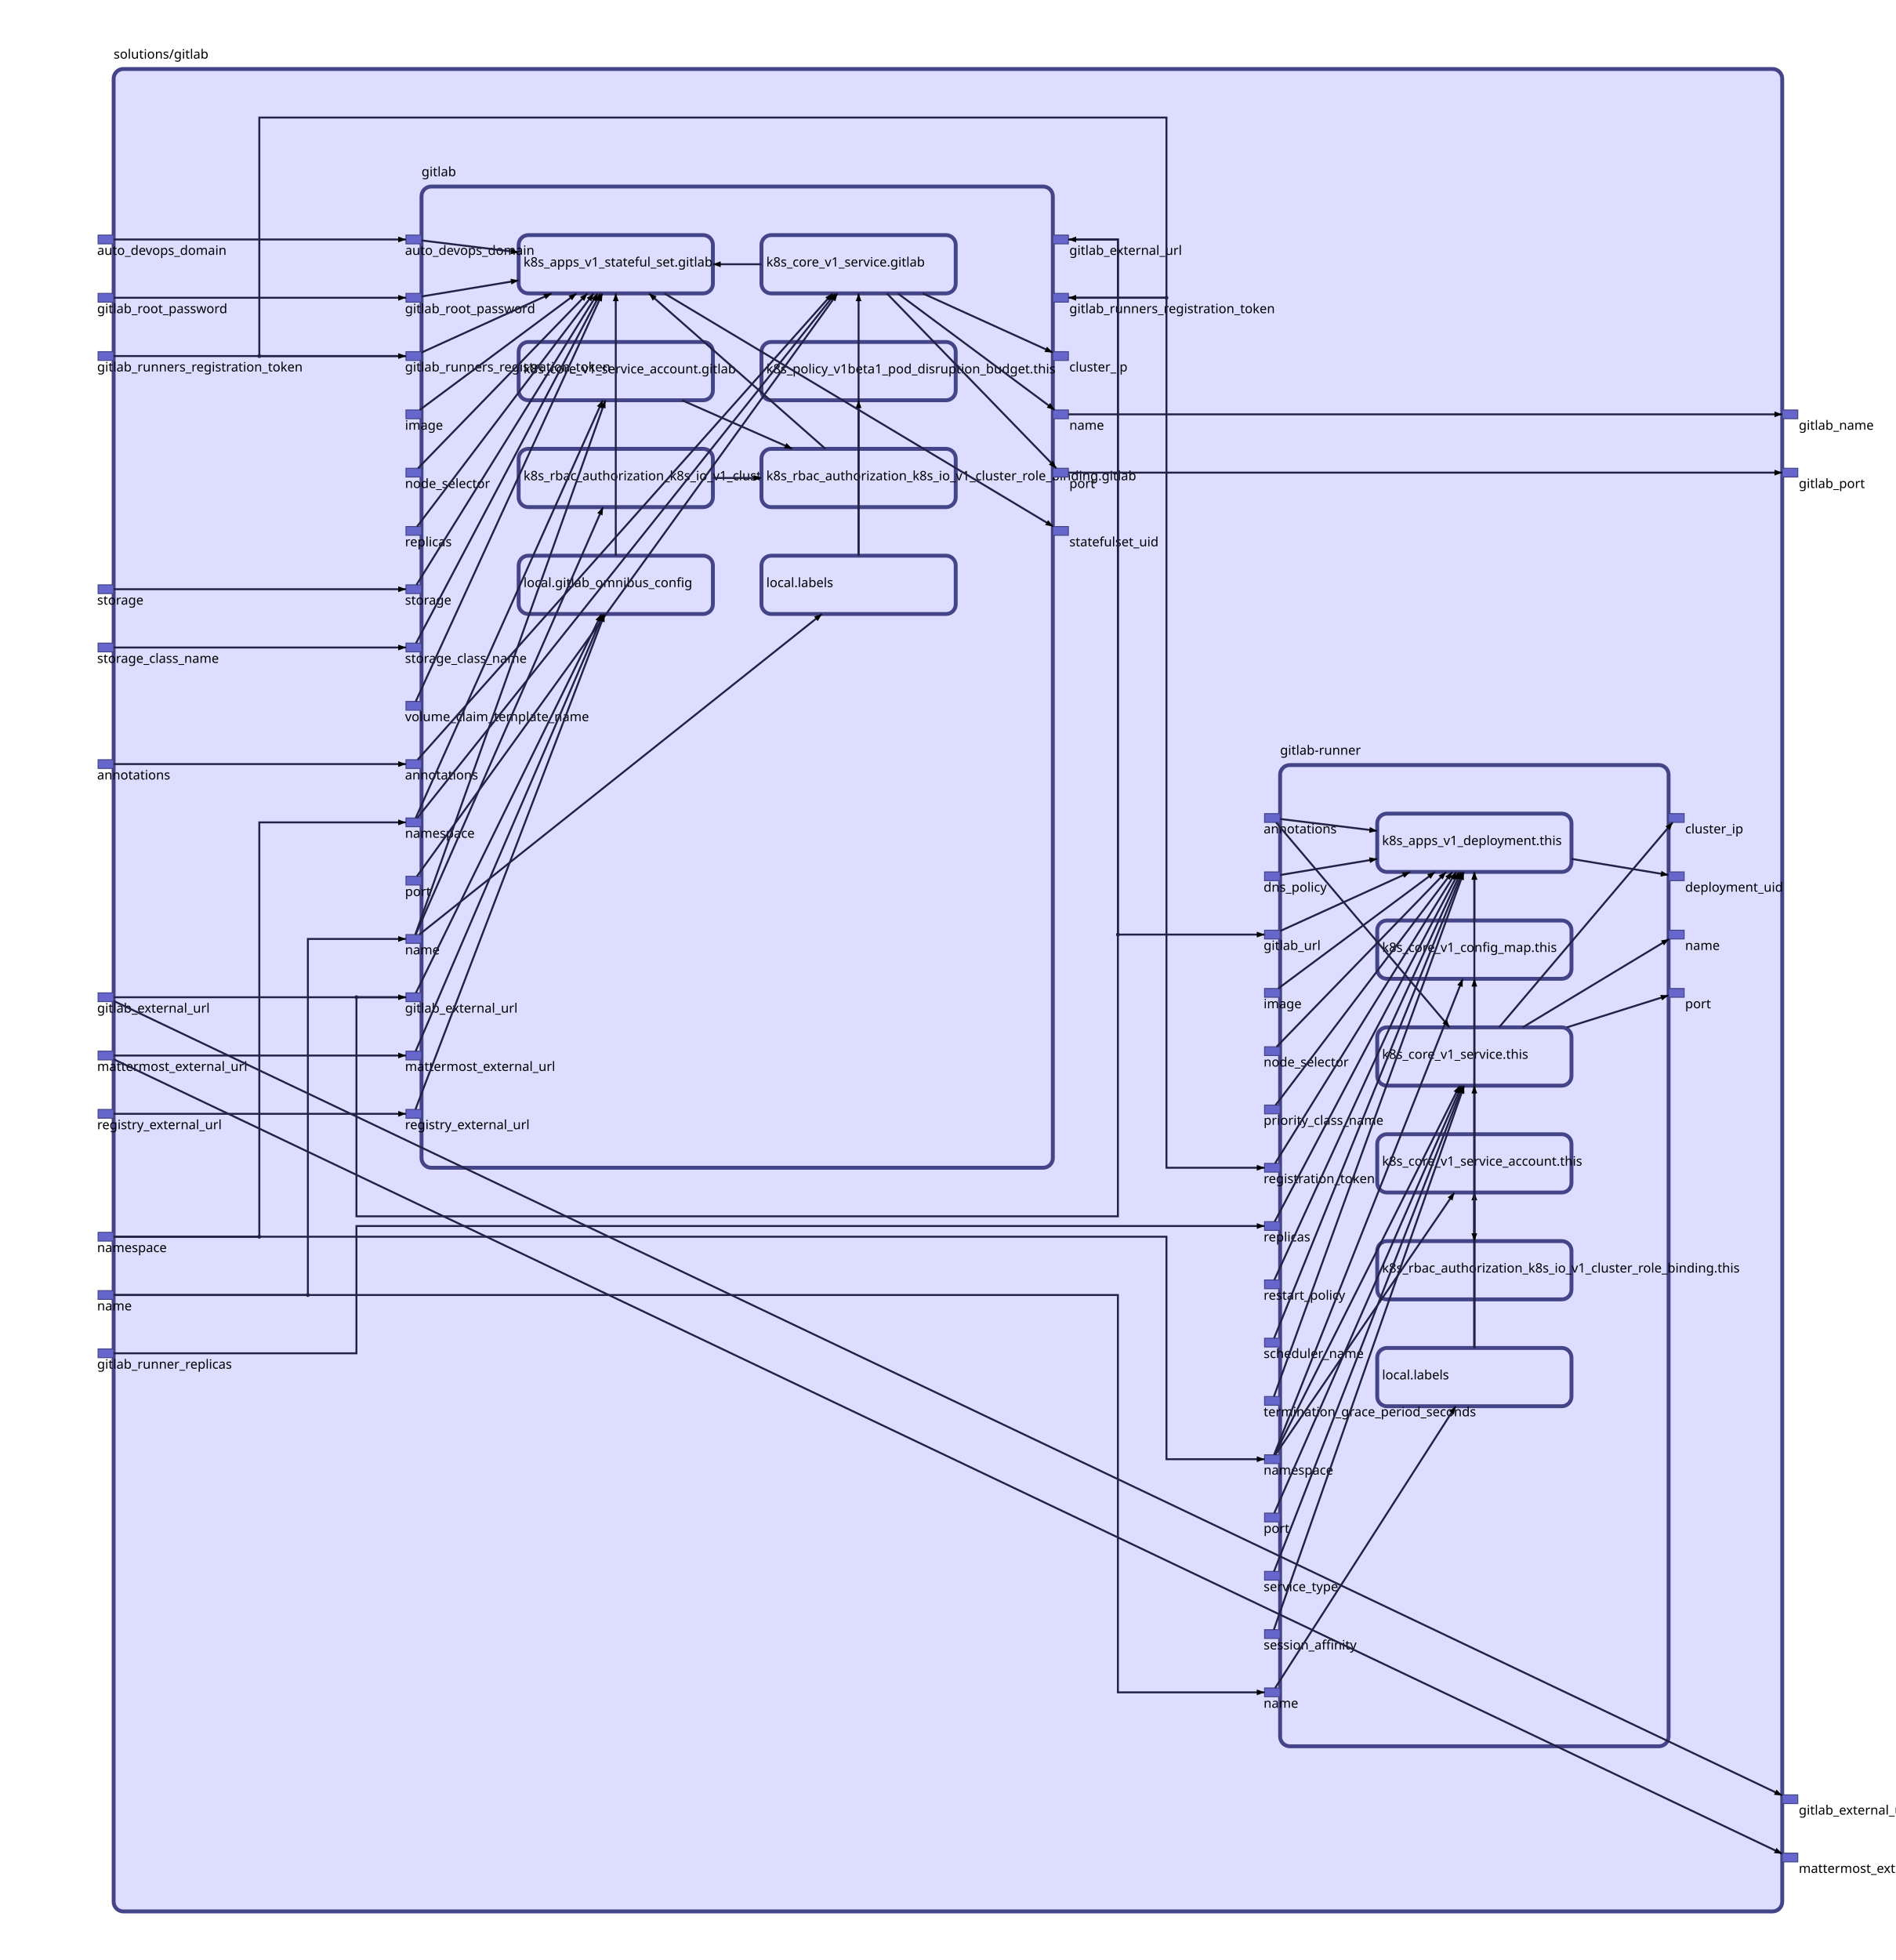
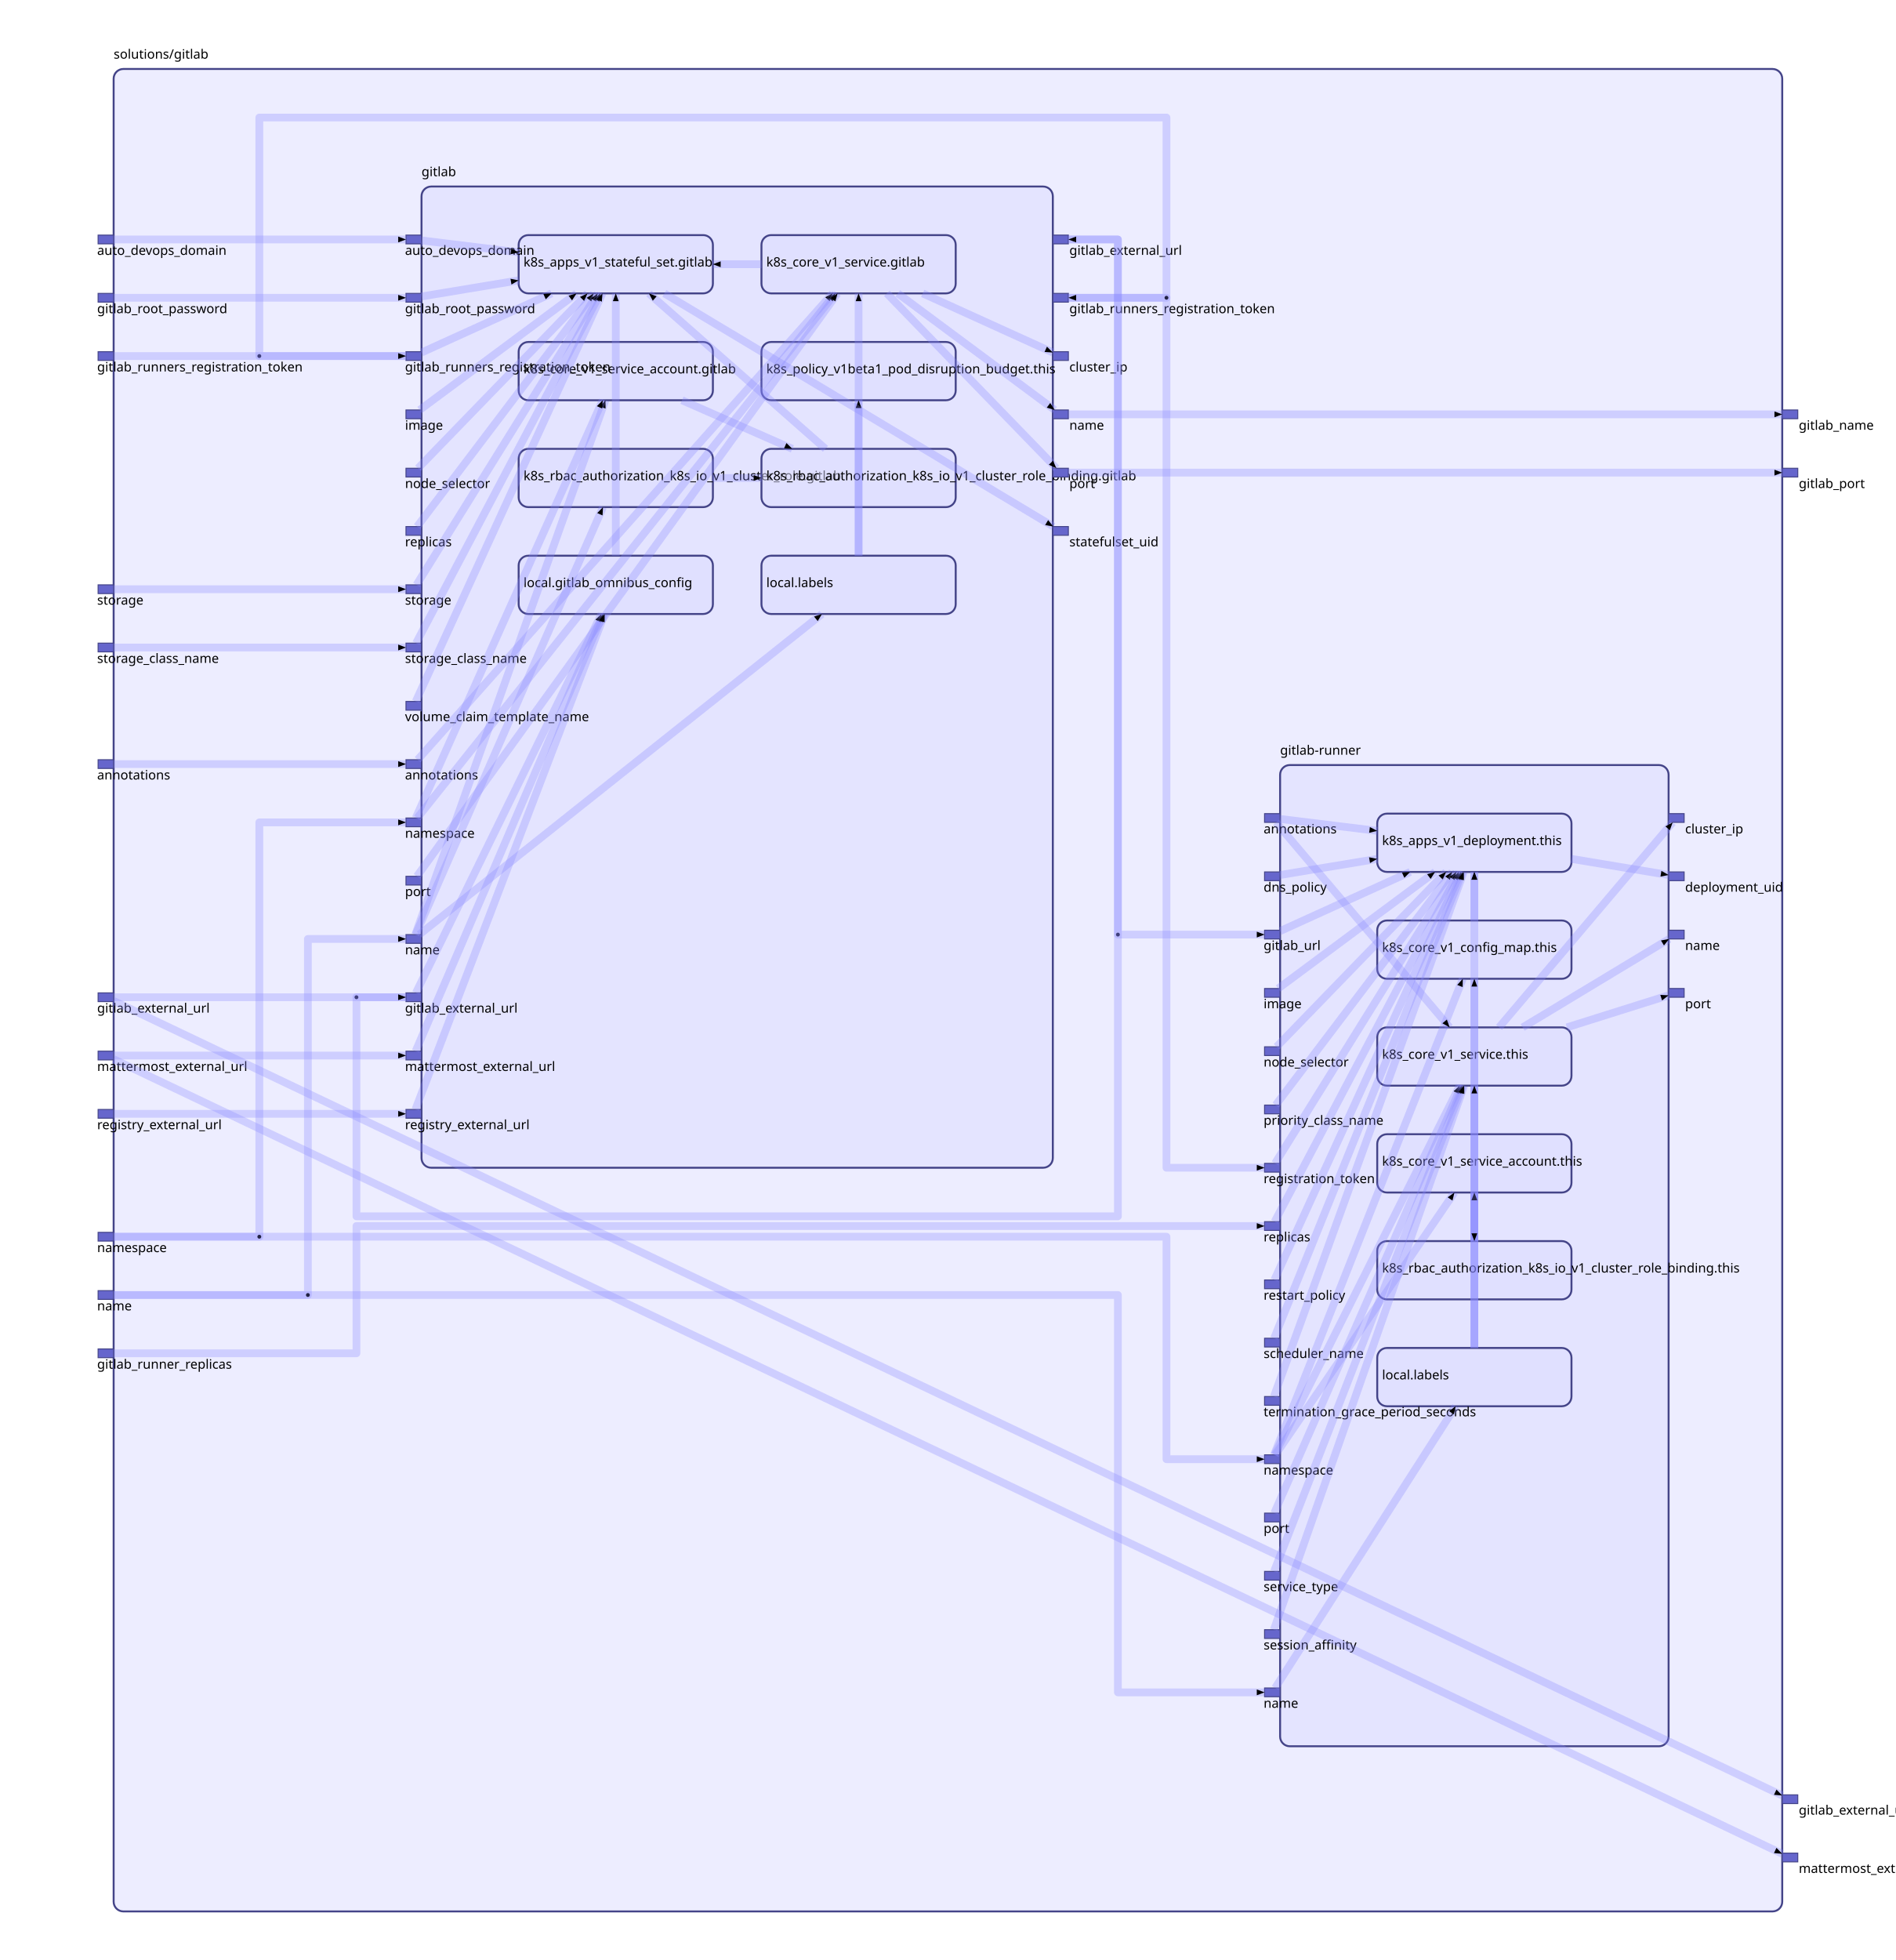
<svg xmlns="http://www.w3.org/2000/svg" id="sprotty_1" class="sprotty-graph sprotty" tabindex="1002" viewBox="0 0 1952 2017.5">
-   <style>.elknode {
+   <style>
+ .elknode {
    stroke: #448;
-     stroke-width: 4;
+     stroke-width: 2;
    fill: #ddf;
+     fill-opacity: 0.5;
}

.elkport {
    stroke: #448;
    stroke-width: 1;
    fill: #66c;
}

.elkedge {
    fill: none;
-     stroke: #224;
-     stroke-width: 2;
-     pointer-events: stroke;
- }
- 
- .elkedge:hover {
    stroke: #88f;
    stroke-width: 8;
+     stroke-opacity: 0.3;
+     pointer-events: stroke;
+     stroke-linejoin: round;
+ }
+ 
+ .elkedge:hover {
+     stroke: #448;
+     stroke-width: 8;
+     stroke-opacity: 1;
    stroke-dasharray: 16px;
    stroke-dashoffset: 32px;
    animation: stroke 0.5s linear infinite;
}

@keyframes stroke {
    to {
        stroke-dashoffset: 0;
    }
}

.elkedge.arrow {
    fill: #336;
}

.elklabel {
    stroke-width: 0;
    stroke: #000;
    fill: #000;
    font-family: sans-serif;
    font-size: 10pt;
    dominant-baseline: hanging;
}

.elklabel:hover {
    font-size: 24pt;
}

.elkjunction {
    stroke: none;
    fill: #224;
}

.selected &gt; rect {
    stroke-width: 3;
}

.mouseover {
    stroke: #88f;
}
/*
 * Copyright (C) 2017 TypeFox and others.
 *
 * Licensed under the Apache License, Version 2.0 (the "License"); you may not use this file except in compliance with the License.
 * You may obtain a copy of the License at http://www.apache.org/licenses/LICENSE-2.0
 */

.sprotty {
    padding: 0px;
    font-family: "Helvetica Neue", Helvetica, Arial, sans-serif;
}

.sprotty-hidden {
    display: block;
    position: absolute;
    width: 0px;
    height: 0px;
}

.sprotty-popup {
    font-family: "Helvetica Neue", Helvetica, Arial, sans-serif;
    position: absolute;
    background: white;
    border-radius: 5px;
    border: 1px solid;
    max-width: 400px;
    min-width: 100px;
}

.sprotty-popup &gt; div {
    margin: 10px;
}

.sprotty-popup-closed {
    display: none;
}
</style>
  <g transform="scale(1) translate(0,0)">
    <g id="sprotty_3" transform="translate(117, 71)" opacity="1">
      <rect class="elknode" x="0" y="0" rx="10" width="1718" height="1896.5" />
      <g id="sprotty_5" transform="translate(1201, 716.5)" opacity="1">
        <rect class="elknode" x="0" y="0" rx="10" width="400" height="1010" />
        <g id="sprotty_7" transform="translate(100, 50)" opacity="1">
          <rect class="elknode" x="0" y="0" rx="10" width="200" height="60" />
          <text id="sprotty_8" class="elklabel" transform="translate(5, 22) translate(0, 0)" opacity="1">k8s_apps_v1_deployment.this</text>
        </g>
        <g id="sprotty_9" transform="translate(100, 160)" opacity="1">
          <rect class="elknode" x="0" y="0" rx="10" width="200" height="60" />
          <text id="sprotty_10" class="elklabel" transform="translate(5, 22) translate(0, 0)" opacity="1">k8s_core_v1_config_map.this</text>
        </g>
        <g id="sprotty_11" transform="translate(100, 270)" opacity="1">
          <rect class="elknode" x="0" y="0" rx="10" width="200" height="60" />
          <text id="sprotty_12" class="elklabel" transform="translate(5, 22) translate(0, 0)" opacity="1">k8s_core_v1_service.this</text>
        </g>
        <g id="sprotty_13" transform="translate(100, 380)" opacity="1">
          <rect class="elknode" x="0" y="0" rx="10" width="200" height="60" />
          <text id="sprotty_14" class="elklabel" transform="translate(5, 22) translate(0, 0)" opacity="1">k8s_core_v1_service_account.this</text>
        </g>
        <g id="sprotty_15" transform="translate(100, 490)" opacity="1">
          <rect class="elknode" x="0" y="0" rx="10" width="200" height="60" />
          <text id="sprotty_16" class="elklabel" transform="translate(5, 22) translate(0, 0)" opacity="1">k8s_rbac_authorization_k8s_io_v1_cluster_role_binding.this</text>
        </g>
        <g id="sprotty_66" transform="translate(100, 600)" opacity="1">
          <rect class="elknode" x="0" y="0" rx="10" width="200" height="60" />
          <text id="sprotty_67" class="elklabel" transform="translate(5, 22) translate(0, 0)" opacity="1">local.labels</text>
        </g>
        <g id="sprotty_33" transform="translate(-16, 50)" opacity="1">
          <rect class="elkport" x="0" y="0" width="16" height="9" />
          <text id="sprotty_34" class="elklabel" transform="translate(-1, 10) translate(0, 0)" opacity="1">annotations</text>
        </g>
        <g id="sprotty_36" transform="translate(-16, 110)" opacity="1">
          <rect class="elkport" x="0" y="0" width="16" height="9" />
          <text id="sprotty_37" class="elklabel" transform="translate(-1, 10) translate(0, 0)" opacity="1">dns_policy</text>
        </g>
        <g id="sprotty_39" transform="translate(-16, 170)" opacity="1">
          <rect class="elkport" x="0" y="0" width="16" height="9" />
          <text id="sprotty_40" class="elklabel" transform="translate(-1, 10) translate(0, 0)" opacity="1">gitlab_url</text>
        </g>
        <g id="sprotty_42" transform="translate(-16, 230)" opacity="1">
          <rect class="elkport" x="0" y="0" width="16" height="9" />
          <text id="sprotty_43" class="elklabel" transform="translate(-1, 10) translate(0, 0)" opacity="1">image</text>
        </g>
        <g id="sprotty_45" transform="translate(-16, 290)" opacity="1">
          <rect class="elkport" x="0" y="0" width="16" height="9" />
          <text id="sprotty_46" class="elklabel" transform="translate(-1, 10) translate(0, 0)" opacity="1">node_selector</text>
        </g>
        <g id="sprotty_48" transform="translate(-16, 350)" opacity="1">
          <rect class="elkport" x="0" y="0" width="16" height="9" />
          <text id="sprotty_49" class="elklabel" transform="translate(-1, 10) translate(0, 0)" opacity="1">priority_class_name</text>
        </g>
        <g id="sprotty_51" transform="translate(-16, 410)" opacity="1">
          <rect class="elkport" x="0" y="0" width="16" height="9" />
          <text id="sprotty_52" class="elklabel" transform="translate(-1, 10) translate(0, 0)" opacity="1">registration_token</text>
        </g>
        <g id="sprotty_54" transform="translate(-16, 470)" opacity="1">
          <rect class="elkport" x="0" y="0" width="16" height="9" />
          <text id="sprotty_55" class="elklabel" transform="translate(-1, 10) translate(0, 0)" opacity="1">replicas</text>
        </g>
        <g id="sprotty_57" transform="translate(-16, 530)" opacity="1">
          <rect class="elkport" x="0" y="0" width="16" height="9" />
          <text id="sprotty_58" class="elklabel" transform="translate(-1, 10) translate(0, 0)" opacity="1">restart_policy</text>
        </g>
        <g id="sprotty_60" transform="translate(-16, 590)" opacity="1">
          <rect class="elkport" x="0" y="0" width="16" height="9" />
          <text id="sprotty_61" class="elklabel" transform="translate(-1, 10) translate(0, 0)" opacity="1">scheduler_name</text>
        </g>
        <g id="sprotty_63" transform="translate(-16, 650)" opacity="1">
          <rect class="elkport" x="0" y="0" width="16" height="9" />
          <text id="sprotty_64" class="elklabel" transform="translate(-1, 10) translate(0, 0)" opacity="1">termination_grace_period_seconds</text>
        </g>
        <g id="sprotty_69" transform="translate(-16, 710)" opacity="1">
          <rect class="elkport" x="0" y="0" width="16" height="9" />
          <text id="sprotty_70" class="elklabel" transform="translate(-1, 10) translate(0, 0)" opacity="1">namespace</text>
        </g>
        <g id="sprotty_75" transform="translate(-16, 770)" opacity="1">
          <rect class="elkport" x="0" y="0" width="16" height="9" />
          <text id="sprotty_76" class="elklabel" transform="translate(-1, 10) translate(0, 0)" opacity="1">port</text>
        </g>
        <g id="sprotty_78" transform="translate(-16, 830)" opacity="1">
          <rect class="elkport" x="0" y="0" width="16" height="9" />
          <text id="sprotty_79" class="elklabel" transform="translate(-1, 10) translate(0, 0)" opacity="1">service_type</text>
        </g>
        <g id="sprotty_81" transform="translate(-16, 890)" opacity="1">
          <rect class="elkport" x="0" y="0" width="16" height="9" />
          <text id="sprotty_82" class="elklabel" transform="translate(-1, 10) translate(0, 0)" opacity="1">session_affinity</text>
        </g>
        <g id="sprotty_87" transform="translate(-16, 950)" opacity="1">
          <rect class="elkport" x="0" y="0" width="16" height="9" />
          <text id="sprotty_88" class="elklabel" transform="translate(-1, 10) translate(0, 0)" opacity="1">name</text>
        </g>
        <g id="sprotty_90" transform="translate(400, 50)" opacity="1">
          <rect class="elkport" x="0" y="0" width="16" height="9" />
          <text id="sprotty_91" class="elklabel" transform="translate(17, 10) translate(0, 0)" opacity="1">cluster_ip</text>
        </g>
        <g id="sprotty_93" transform="translate(400, 110)" opacity="1">
          <rect class="elkport" x="0" y="0" width="16" height="9" />
          <text id="sprotty_94" class="elklabel" transform="translate(17, 10) translate(0, 0)" opacity="1">deployment_uid</text>
        </g>
        <g id="sprotty_96" transform="translate(400, 170)" opacity="1">
          <rect class="elkport" x="0" y="0" width="16" height="9" />
          <text id="sprotty_97" class="elklabel" transform="translate(17, 10) translate(0, 0)" opacity="1">name</text>
        </g>
        <g id="sprotty_99" transform="translate(400, 230)" opacity="1">
          <rect class="elkport" x="0" y="0" width="16" height="9" />
          <text id="sprotty_100" class="elklabel" transform="translate(17, 10) translate(0, 0)" opacity="1">port</text>
        </g>
        <text id="sprotty_6" class="elklabel" transform="translate(0, -21) translate(0, 0)" opacity="1">gitlab-runner</text>
      </g>
      <g id="sprotty_17" transform="translate(317, 121)" opacity="1">
        <rect class="elknode" x="0" y="0" rx="10" width="650" height="1010" />
        <g id="sprotty_19" transform="translate(100, 50)" opacity="1">
          <rect class="elknode" x="0" y="0" rx="10" width="200" height="60" />
          <text id="sprotty_20" class="elklabel" transform="translate(5, 22) translate(0, 0)" opacity="1">k8s_apps_v1_stateful_set.gitlab</text>
        </g>
        <g id="sprotty_21" transform="translate(350, 50)" opacity="1">
          <rect class="elknode" x="0" y="0" rx="10" width="200" height="60" />
          <text id="sprotty_22" class="elklabel" transform="translate(5, 22) translate(0, 0)" opacity="1">k8s_core_v1_service.gitlab</text>
        </g>
        <g id="sprotty_23" transform="translate(100, 160)" opacity="1">
          <rect class="elknode" x="0" y="0" rx="10" width="200" height="60" />
          <text id="sprotty_24" class="elklabel" transform="translate(5, 22) translate(0, 0)" opacity="1">k8s_core_v1_service_account.gitlab</text>
        </g>
        <g id="sprotty_25" transform="translate(350, 160)" opacity="1">
          <rect class="elknode" x="0" y="0" rx="10" width="200" height="60" />
          <text id="sprotty_26" class="elklabel" transform="translate(5, 22) translate(0, 0)" opacity="1">k8s_policy_v1beta1_pod_disruption_budget.this</text>
        </g>
        <g id="sprotty_27" transform="translate(100, 270)" opacity="1">
          <rect class="elknode" x="0" y="0" rx="10" width="200" height="60" />
          <text id="sprotty_28" class="elklabel" transform="translate(5, 22) translate(0, 0)" opacity="1">k8s_rbac_authorization_k8s_io_v1_cluster_role.gitlab</text>
        </g>
        <g id="sprotty_29" transform="translate(350, 270)" opacity="1">
          <rect class="elknode" x="0" y="0" rx="10" width="200" height="60" />
          <text id="sprotty_30" class="elklabel" transform="translate(5, 22) translate(0, 0)" opacity="1">k8s_rbac_authorization_k8s_io_v1_cluster_role_binding.gitlab</text>
        </g>
        <g id="sprotty_119" transform="translate(100, 380)" opacity="1">
          <rect class="elknode" x="0" y="0" rx="10" width="200" height="60" />
          <text id="sprotty_120" class="elklabel" transform="translate(5, 22) translate(0, 0)" opacity="1">local.gitlab_omnibus_config</text>
        </g>
        <g id="sprotty_149" transform="translate(350, 380)" opacity="1">
          <rect class="elknode" x="0" y="0" rx="10" width="200" height="60" />
          <text id="sprotty_150" class="elklabel" transform="translate(5, 22) translate(0, 0)" opacity="1">local.labels</text>
        </g>
        <g id="sprotty_102" transform="translate(650, 50)" opacity="1">
          <rect class="elkport" x="0" y="0" width="16" height="9" />
          <text id="sprotty_103" class="elklabel" transform="translate(17, 10) translate(0, 0)" opacity="1">gitlab_external_url</text>
        </g>
        <g id="sprotty_111" transform="translate(650, 110)" opacity="1">
          <rect class="elkport" x="0" y="0" width="16" height="9" />
          <text id="sprotty_112" class="elklabel" transform="translate(17, 10) translate(0, 0)" opacity="1">gitlab_runners_registration_token</text>
        </g>
        <g id="sprotty_122" transform="translate(-16, 50)" opacity="1">
          <rect class="elkport" x="0" y="0" width="16" height="9" />
          <text id="sprotty_123" class="elklabel" transform="translate(-1, 10) translate(0, 0)" opacity="1">auto_devops_domain</text>
        </g>
        <g id="sprotty_125" transform="translate(-16, 110)" opacity="1">
          <rect class="elkport" x="0" y="0" width="16" height="9" />
          <text id="sprotty_126" class="elklabel" transform="translate(-1, 10) translate(0, 0)" opacity="1">gitlab_root_password</text>
        </g>
        <g id="sprotty_128" transform="translate(-16, 170)" opacity="1">
          <rect class="elkport" x="0" y="0" width="16" height="9" />
          <text id="sprotty_129" class="elklabel" transform="translate(-1, 10) translate(0, 0)" opacity="1">gitlab_runners_registration_token</text>
        </g>
        <g id="sprotty_131" transform="translate(-16, 230)" opacity="1">
          <rect class="elkport" x="0" y="0" width="16" height="9" />
          <text id="sprotty_132" class="elklabel" transform="translate(-1, 10) translate(0, 0)" opacity="1">image</text>
        </g>
        <g id="sprotty_134" transform="translate(-16, 290)" opacity="1">
          <rect class="elkport" x="0" y="0" width="16" height="9" />
          <text id="sprotty_135" class="elklabel" transform="translate(-1, 10) translate(0, 0)" opacity="1">node_selector</text>
        </g>
        <g id="sprotty_137" transform="translate(-16, 350)" opacity="1">
          <rect class="elkport" x="0" y="0" width="16" height="9" />
          <text id="sprotty_138" class="elklabel" transform="translate(-1, 10) translate(0, 0)" opacity="1">replicas</text>
        </g>
        <g id="sprotty_140" transform="translate(-16, 410)" opacity="1">
          <rect class="elkport" x="0" y="0" width="16" height="9" />
          <text id="sprotty_141" class="elklabel" transform="translate(-1, 10) translate(0, 0)" opacity="1">storage</text>
        </g>
        <g id="sprotty_143" transform="translate(-16, 470)" opacity="1">
          <rect class="elkport" x="0" y="0" width="16" height="9" />
          <text id="sprotty_144" class="elklabel" transform="translate(-1, 10) translate(0, 0)" opacity="1">storage_class_name</text>
        </g>
        <g id="sprotty_146" transform="translate(-16, 530)" opacity="1">
          <rect class="elkport" x="0" y="0" width="16" height="9" />
          <text id="sprotty_147" class="elklabel" transform="translate(-1, 10) translate(0, 0)" opacity="1">volume_claim_template_name</text>
        </g>
        <g id="sprotty_152" transform="translate(-16, 590)" opacity="1">
          <rect class="elkport" x="0" y="0" width="16" height="9" />
          <text id="sprotty_153" class="elklabel" transform="translate(-1, 10) translate(0, 0)" opacity="1">annotations</text>
        </g>
        <g id="sprotty_155" transform="translate(-16, 650)" opacity="1">
          <rect class="elkport" x="0" y="0" width="16" height="9" />
          <text id="sprotty_156" class="elklabel" transform="translate(-1, 10) translate(0, 0)" opacity="1">namespace</text>
        </g>
        <g id="sprotty_158" transform="translate(-16, 710)" opacity="1">
          <rect class="elkport" x="0" y="0" width="16" height="9" />
          <text id="sprotty_159" class="elklabel" transform="translate(-1, 10) translate(0, 0)" opacity="1">port</text>
        </g>
        <g id="sprotty_161" transform="translate(-16, 770)" opacity="1">
          <rect class="elkport" x="0" y="0" width="16" height="9" />
          <text id="sprotty_162" class="elklabel" transform="translate(-1, 10) translate(0, 0)" opacity="1">name</text>
        </g>
        <g id="sprotty_169" transform="translate(-16, 830)" opacity="1">
          <rect class="elkport" x="0" y="0" width="16" height="9" />
          <text id="sprotty_170" class="elklabel" transform="translate(-1, 10) translate(0, 0)" opacity="1">gitlab_external_url</text>
        </g>
        <g id="sprotty_172" transform="translate(-16, 890)" opacity="1">
          <rect class="elkport" x="0" y="0" width="16" height="9" />
          <text id="sprotty_173" class="elklabel" transform="translate(-1, 10) translate(0, 0)" opacity="1">mattermost_external_url</text>
        </g>
        <g id="sprotty_175" transform="translate(-16, 950)" opacity="1">
          <rect class="elkport" x="0" y="0" width="16" height="9" />
          <text id="sprotty_176" class="elklabel" transform="translate(-1, 10) translate(0, 0)" opacity="1">registry_external_url</text>
        </g>
        <g id="sprotty_179" transform="translate(650, 170)" opacity="1">
          <rect class="elkport" x="0" y="0" width="16" height="9" />
          <text id="sprotty_180" class="elklabel" transform="translate(17, 10) translate(0, 0)" opacity="1">cluster_ip</text>
        </g>
        <g id="sprotty_184" transform="translate(650, 230)" opacity="1">
          <rect class="elkport" x="0" y="0" width="16" height="9" />
          <text id="sprotty_185" class="elklabel" transform="translate(17, 10) translate(0, 0)" opacity="1">name</text>
        </g>
        <g id="sprotty_187" transform="translate(650, 290)" opacity="1">
          <rect class="elkport" x="0" y="0" width="16" height="9" />
          <text id="sprotty_188" class="elklabel" transform="translate(17, 10) translate(0, 0)" opacity="1">port</text>
        </g>
        <g id="sprotty_190" transform="translate(650, 350)" opacity="1">
          <rect class="elkport" x="0" y="0" width="16" height="9" />
          <text id="sprotty_191" class="elklabel" transform="translate(17, 10) translate(0, 0)" opacity="1">statefulset_uid</text>
        </g>
        <text id="sprotty_18" class="elklabel" transform="translate(0, -21) translate(0, 0)" opacity="1">gitlab</text>
      </g>
      <g id="sprotty_105" transform="translate(-16, 1257.5)" opacity="1">
        <rect class="elkport" x="0" y="0" width="16" height="9" />
        <text id="sprotty_106" class="elklabel" transform="translate(-1, 10) translate(0, 0)" opacity="1">name</text>
      </g>
      <g id="sprotty_108" transform="translate(-16, 1197.5)" opacity="1">
        <rect class="elkport" x="0" y="0" width="16" height="9" />
        <text id="sprotty_109" class="elklabel" transform="translate(-1, 10) translate(0, 0)" opacity="1">namespace</text>
      </g>
      <g id="sprotty_114" transform="translate(-16, 1317.5)" opacity="1">
        <rect class="elkport" x="0" y="0" width="16" height="9" />
        <text id="sprotty_115" class="elklabel" transform="translate(-1, 10) translate(0, 0)" opacity="1">gitlab_runner_replicas</text>
      </g>
      <g id="sprotty_193" transform="translate(-16, 711)" opacity="1">
        <rect class="elkport" x="0" y="0" width="16" height="9" />
        <text id="sprotty_194" class="elklabel" transform="translate(-1, 10) translate(0, 0)" opacity="1">annotations</text>
      </g>
      <g id="sprotty_196" transform="translate(-16, 171)" opacity="1">
        <rect class="elkport" x="0" y="0" width="16" height="9" />
        <text id="sprotty_197" class="elklabel" transform="translate(-1, 10) translate(0, 0)" opacity="1">auto_devops_domain</text>
      </g>
      <g id="sprotty_199" transform="translate(-16, 951)" opacity="1">
        <rect class="elkport" x="0" y="0" width="16" height="9" />
        <text id="sprotty_200" class="elklabel" transform="translate(-1, 10) translate(0, 0)" opacity="1">gitlab_external_url</text>
      </g>
      <g id="sprotty_202" transform="translate(-16, 231)" opacity="1">
        <rect class="elkport" x="0" y="0" width="16" height="9" />
        <text id="sprotty_203" class="elklabel" transform="translate(-1, 10) translate(0, 0)" opacity="1">gitlab_root_password</text>
      </g>
      <g id="sprotty_205" transform="translate(-16, 291)" opacity="1">
        <rect class="elkport" x="0" y="0" width="16" height="9" />
        <text id="sprotty_206" class="elklabel" transform="translate(-1, 10) translate(0, 0)" opacity="1">gitlab_runners_registration_token</text>
      </g>
      <g id="sprotty_208" transform="translate(-16, 1011)" opacity="1">
        <rect class="elkport" x="0" y="0" width="16" height="9" />
        <text id="sprotty_209" class="elklabel" transform="translate(-1, 10) translate(0, 0)" opacity="1">mattermost_external_url</text>
      </g>
      <g id="sprotty_213" transform="translate(-16, 1071)" opacity="1">
        <rect class="elkport" x="0" y="0" width="16" height="9" />
        <text id="sprotty_214" class="elklabel" transform="translate(-1, 10) translate(0, 0)" opacity="1">registry_external_url</text>
      </g>
      <g id="sprotty_216" transform="translate(-16, 531)" opacity="1">
        <rect class="elkport" x="0" y="0" width="16" height="9" />
        <text id="sprotty_217" class="elklabel" transform="translate(-1, 10) translate(0, 0)" opacity="1">storage</text>
      </g>
      <g id="sprotty_219" transform="translate(-16, 591)" opacity="1">
        <rect class="elkport" x="0" y="0" width="16" height="9" />
        <text id="sprotty_220" class="elklabel" transform="translate(-1, 10) translate(0, 0)" opacity="1">storage_class_name</text>
      </g>
      <g id="sprotty_222" transform="translate(1718, 1776.5)" opacity="1">
        <rect class="elkport" x="0" y="0" width="16" height="9" />
        <text id="sprotty_223" class="elklabel" transform="translate(17, 10) translate(0, 0)" opacity="1">gitlab_external_url</text>
      </g>
      <g id="sprotty_225" transform="translate(1718, 351)" opacity="1">
        <rect class="elkport" x="0" y="0" width="16" height="9" />
        <text id="sprotty_226" class="elklabel" transform="translate(17, 10) translate(0, 0)" opacity="1">gitlab_name</text>
      </g>
      <g id="sprotty_228" transform="translate(1718, 411)" opacity="1">
        <rect class="elkport" x="0" y="0" width="16" height="9" />
        <text id="sprotty_229" class="elklabel" transform="translate(17, 10) translate(0, 0)" opacity="1">gitlab_port</text>
      </g>
      <g id="sprotty_231" transform="translate(1718, 1836.5)" opacity="1">
        <rect class="elkport" x="0" y="0" width="16" height="9" />
        <text id="sprotty_232" class="elklabel" transform="translate(17, 10) translate(0, 0)" opacity="1">mattermost_external_url</text>
      </g>
      <text id="sprotty_4" class="elklabel" transform="translate(0, -21) translate(0, 0)" opacity="1">solutions/gitlab</text>
      <g id="sprotty_31" class="sprotty-edge" opacity="1">
        <path class="elkedge" d="M 1401,876.5 L 1401,826.5" />
        <path class="edge arrow" d="M 0,0 L 8,-3 L 8,3 Z" transform="rotate(90 1401 826.5) translate(1401 826.5)" />
      </g>
      <g id="sprotty_32" class="sprotty-edge" opacity="1">
        <path class="elkedge" d="M 1401,1206.5 L 1401,826.5" />
        <path class="edge arrow" d="M 0,0 L 8,-3 L 8,3 Z" transform="rotate(90 1401 826.5) translate(1401 826.5)" />
      </g>
      <g id="sprotty_35" class="sprotty-edge" opacity="1">
        <path class="elkedge" d="M 1201,771.981 L 1301,784.24" />
        <path class="edge arrow" d="M 0,0 L 8,-3 L 8,3 Z" transform="rotate(-173.0106 1301 784.2404) translate(1301 784.2404)" />
      </g>
      <g id="sprotty_38" class="sprotty-edge" opacity="1">
        <path class="elkedge" d="M 1201,829.673 L 1301,813.087" />
        <path class="edge arrow" d="M 0,0 L 8,-3 L 8,3 Z" transform="rotate(170.5824 1301 813.0865) translate(1301 813.0865)" />
      </g>
      <g id="sprotty_41" class="sprotty-edge" opacity="1">
        <path class="elkedge" d="M 1201,887.365 L 1334.968,826.5" />
        <path class="edge arrow" d="M 0,0 L 8,-3 L 8,3 Z" transform="rotate(155.5664 1334.968 826.5) translate(1334.968 826.5)" />
      </g>
      <g id="sprotty_44" class="sprotty-edge" opacity="1">
        <path class="elkedge" d="M 1199.058,946.5 L 1360.612,826.5" />
        <path class="edge arrow" d="M 0,0 L 8,-3 L 8,3 Z" transform="rotate(143.3955 1360.612 826.5) translate(1360.612 826.5)" />
      </g>
      <g id="sprotty_47" class="sprotty-edge" opacity="1">
        <path class="elkedge" d="M 1197.364,1006.5 L 1371.909,826.5" />
        <path class="edge arrow" d="M 0,0 L 8,-3 L 8,3 Z" transform="rotate(134.1186 1371.909 826.5) translate(1371.909 826.5)" />
      </g>
      <g id="sprotty_50" class="sprotty-edge" opacity="1">
        <path class="elkedge" d="M 1196.41,1066.5 L 1378.268,826.5" />
        <path class="edge arrow" d="M 0,0 L 8,-3 L 8,3 Z" transform="rotate(127.1527 1378.268 826.5) translate(1378.268 826.5)" />
      </g>
      <g id="sprotty_53" class="sprotty-edge" opacity="1">
        <path class="elkedge" d="M 1195.798,1126.5 L 1382.345,826.5" />
        <path class="edge arrow" d="M 0,0 L 8,-3 L 8,3 Z" transform="rotate(121.8743 1382.345 826.5) translate(1382.345 826.5)" />
      </g>
      <g id="sprotty_56" class="sprotty-edge" opacity="1">
        <path class="elkedge" d="M 1195.373,1186.5 L 1385.183,826.5" />
        <path class="edge arrow" d="M 0,0 L 8,-3 L 8,3 Z" transform="rotate(117.8004 1385.183 826.5) translate(1385.183 826.5)" />
      </g>
      <g id="sprotty_59" class="sprotty-edge" opacity="1">
        <path class="elkedge" d="M 1195.059,1246.5 L 1387.271,826.5" />
        <path class="edge arrow" d="M 0,0 L 8,-3 L 8,3 Z" transform="rotate(114.591 1387.271 826.5) translate(1387.271 826.5)" />
      </g>
      <g id="sprotty_62" class="sprotty-edge" opacity="1">
        <path class="elkedge" d="M 1194.819,1306.5 L 1388.872,826.5" />
        <path class="edge arrow" d="M 0,0 L 8,-3 L 8,3 Z" transform="rotate(112.0123 1388.872 826.5) translate(1388.872 826.5)" />
      </g>
      <g id="sprotty_65" class="sprotty-edge" opacity="1">
        <path class="elkedge" d="M 1194.629,1366.5 L 1390.138,826.5" />
        <path class="edge arrow" d="M 0,0 L 8,-3 L 8,3 Z" transform="rotate(109.903 1390.138 826.5) translate(1390.138 826.5)" />
      </g>
      <g id="sprotty_68" class="sprotty-edge" opacity="1">
        <path class="elkedge" d="M 1401,1316.5 L 1401,936.5" />
        <path class="edge arrow" d="M 0,0 L 8,-3 L 8,3 Z" transform="rotate(90 1401 936.5) translate(1401 936.5)" />
      </g>
      <g id="sprotty_71" class="sprotty-edge" opacity="1">
        <path class="elkedge" d="M 1194.785,1426.5 L 1389.103,936.5" />
        <path class="edge arrow" d="M 0,0 L 8,-3 L 8,3 Z" transform="rotate(111.6317 1389.103 936.5) translate(1389.103 936.5)" />
      </g>
      <g id="sprotty_72" class="sprotty-edge" opacity="1">
        <path class="elkedge" d="M 1401,1316.5 L 1401,1046.5" />
        <path class="edge arrow" d="M 0,0 L 8,-3 L 8,3 Z" transform="rotate(90 1401 1046.5) translate(1401 1046.5)" />
      </g>
      <g id="sprotty_73" class="sprotty-edge" opacity="1">
        <path class="elkedge" d="M 1196.813,775.5 L 1375.582,986.5" />
        <path class="edge arrow" d="M 0,0 L 8,-3 L 8,3 Z" transform="rotate(-130.273 1375.582 986.5) translate(1375.582 986.5)" />
      </g>
      <g id="sprotty_74" class="sprotty-edge" opacity="1">
        <path class="elkedge" d="M 1195.258,1426.5 L 1385.946,1046.5" />
        <path class="edge arrow" d="M 0,0 L 8,-3 L 8,3 Z" transform="rotate(116.6479 1385.946 1046.5) translate(1385.946 1046.5)" />
      </g>
      <g id="sprotty_77" class="sprotty-edge" opacity="1">
        <path class="elkedge" d="M 1194.973,1486.5 L 1387.849,1046.5" />
        <path class="edge arrow" d="M 0,0 L 8,-3 L 8,3 Z" transform="rotate(113.6705 1387.849 1046.5) translate(1387.849 1046.5)" />
      </g>
      <g id="sprotty_80" class="sprotty-edge" opacity="1">
        <path class="elkedge" d="M 1194.751,1546.5 L 1389.326,1046.5" />
        <path class="edge arrow" d="M 0,0 L 8,-3 L 8,3 Z" transform="rotate(111.2634 1389.326 1046.5) translate(1389.326 1046.5)" />
      </g>
      <g id="sprotty_83" class="sprotty-edge" opacity="1">
        <path class="elkedge" d="M 1194.574,1606.5 L 1390.504,1046.5" />
        <path class="edge arrow" d="M 0,0 L 8,-3 L 8,3 Z" transform="rotate(109.2836 1390.504 1046.5) translate(1390.504 1046.5)" />
      </g>
      <g id="sprotty_84" class="sprotty-edge" opacity="1">
        <path class="elkedge" d="M 1401,1316.5 L 1401,1156.5" />
        <path class="edge arrow" d="M 0,0 L 8,-3 L 8,3 Z" transform="rotate(90 1401 1156.5) translate(1401 1156.5)" />
      </g>
      <g id="sprotty_85" class="sprotty-edge" opacity="1">
        <path class="elkedge" d="M 1196.074,1426.5 L 1380.507,1156.5" />
        <path class="edge arrow" d="M 0,0 L 8,-3 L 8,3 Z" transform="rotate(124.3365 1380.507 1156.5) translate(1380.507 1156.5)" />
      </g>
      <g id="sprotty_86" class="sprotty-edge" opacity="1">
        <path class="elkedge" d="M 1401,1156.5 L 1401,1206.5" />
        <path class="edge arrow" d="M 0,0 L 8,-3 L 8,3 Z" transform="rotate(-90 1401 1206.5) translate(1401 1206.5)" />
      </g>
      <g id="sprotty_89" class="sprotty-edge" opacity="1">
        <path class="elkedge" d="M 1195.884,1666.5 L 1381.77,1376.5" />
        <path class="edge arrow" d="M 0,0 L 8,-3 L 8,3 Z" transform="rotate(122.6593 1381.77 1376.5) translate(1381.77 1376.5)" />
      </g>
      <g id="sprotty_92" class="sprotty-edge" opacity="1">
        <path class="elkedge" d="M 1426.418,986.5 L 1605.187,775.5" />
        <path class="edge arrow" d="M 0,0 L 8,-3 L 8,3 Z" transform="rotate(130.273 1605.187 775.5) translate(1605.187 775.5)" />
      </g>
      <g id="sprotty_95" class="sprotty-edge" opacity="1">
        <path class="elkedge" d="M 1501,813.087 L 1601,829.673" />
        <path class="edge arrow" d="M 0,0 L 8,-3 L 8,3 Z" transform="rotate(-170.5824 1601 829.6731) translate(1601 829.6731)" />
      </g>
      <g id="sprotty_98" class="sprotty-edge" opacity="1">
        <path class="elkedge" d="M 1450.721,986.5 L 1601.542,895.5" />
        <path class="edge arrow" d="M 0,0 L 8,-3 L 8,3 Z" transform="rotate(148.8947 1601.542 895.5) translate(1601.542 895.5)" />
      </g>
      <g id="sprotty_101" class="sprotty-edge" opacity="1">
        <path class="elkedge" d="M 1496.267,986.5 L 1601,953.519" />
        <path class="edge arrow" d="M 0,0 L 8,-3 L 8,3 Z" transform="rotate(162.5206 1601 953.5192) translate(1601 953.5192)" />
      </g>
      <g id="sprotty_104" class="sprotty-edge" opacity="1">
        <path class="elkedge" d="M 983,175.5 L 1034,175.5 L 1034,891 L 1185,891" />
        <path class="edge arrow" d="M 0,0 L 8,-3 L 8,3 Z" transform="rotate(180 1185 891) translate(1185 891)" />
        <g id="sprotty_104_j0" transform="translate(1034, 891)" opacity="1">
          <circle class="elkjunction" r="2" />
        </g>
      </g>
      <g id="sprotty_107" class="sprotty-edge" opacity="1">
        <path class="elkedge" d="M 0,1262 L 1034,1262 L 1034,1671 L 1185,1671" />
        <path class="edge arrow" d="M 0,0 L 8,-3 L 8,3 Z" transform="rotate(180 1185 1671) translate(1185 1671)" />
      </g>
      <g id="sprotty_110" class="sprotty-edge" opacity="1">
        <path class="elkedge" d="M 0,1202 L 1084,1202 L 1084,1431 L 1185,1431" />
        <path class="edge arrow" d="M 0,0 L 8,-3 L 8,3 Z" transform="rotate(180 1185 1431) translate(1185 1431)" />
      </g>
      <g id="sprotty_113" class="sprotty-edge" opacity="1">
        <path class="elkedge" d="M 983,235.5 L 1084,235.5 L 1084,1131 L 1185,1131" />
        <path class="edge arrow" d="M 0,0 L 8,-3 L 8,3 Z" transform="rotate(180 1185 1131) translate(1185 1131)" />
      </g>
      <g id="sprotty_116" class="sprotty-edge" opacity="1">
        <path class="elkedge" d="M 0,1322 L 250,1322 L 250,1191 L 1185,1191" />
        <path class="edge arrow" d="M 0,0 L 8,-3 L 8,3 Z" transform="rotate(180 1185 1191) translate(1185 1191)" />
      </g>
      <g id="sprotty_117" class="sprotty-edge" opacity="1">
        <path class="elkedge" d="M 667,201 L 617,201" />
        <path class="edge arrow" d="M 0,0 L 8,-3 L 8,3 Z" transform="rotate(0 617 201) translate(617 201)" />
      </g>
      <g id="sprotty_118" class="sprotty-edge" opacity="1">
        <path class="elkedge" d="M 732.909,391 L 551.091,231" />
        <path class="edge arrow" d="M 0,0 L 8,-3 L 8,3 Z" transform="rotate(41.34778 551.0909 231) translate(551.0909 231)" />
      </g>
      <g id="sprotty_121" class="sprotty-edge" opacity="1">
        <path class="elkedge" d="M 517,501 L 517,231" />
        <path class="edge arrow" d="M 0,0 L 8,-3 L 8,3 Z" transform="rotate(90 517 231) translate(517 231)" />
      </g>
      <g id="sprotty_124" class="sprotty-edge" opacity="1">
        <path class="elkedge" d="M 317,176.481 L 417,188.74" />
        <path class="edge arrow" d="M 0,0 L 8,-3 L 8,3 Z" transform="rotate(-173.0106 417 188.7404) translate(417 188.7404)" />
      </g>
      <g id="sprotty_127" class="sprotty-edge" opacity="1">
        <path class="elkedge" d="M 317,234.173 L 417,217.587" />
        <path class="edge arrow" d="M 0,0 L 8,-3 L 8,3 Z" transform="rotate(170.5824 417 217.5865) translate(417 217.5865)" />
      </g>
      <g id="sprotty_130" class="sprotty-edge" opacity="1">
        <path class="elkedge" d="M 317,291.865 L 450.968,231" />
        <path class="edge arrow" d="M 0,0 L 8,-3 L 8,3 Z" transform="rotate(155.5664 450.9683 231) translate(450.9683 231)" />
      </g>
      <g id="sprotty_133" class="sprotty-edge" opacity="1">
        <path class="elkedge" d="M 315.058,351 L 476.612,231" />
        <path class="edge arrow" d="M 0,0 L 8,-3 L 8,3 Z" transform="rotate(143.3955 476.6117 231) translate(476.6117 231)" />
      </g>
      <g id="sprotty_136" class="sprotty-edge" opacity="1">
        <path class="elkedge" d="M 313.364,411 L 487.909,231" />
        <path class="edge arrow" d="M 0,0 L 8,-3 L 8,3 Z" transform="rotate(134.1186 487.9091 231) translate(487.9091 231)" />
      </g>
      <g id="sprotty_139" class="sprotty-edge" opacity="1">
        <path class="elkedge" d="M 312.41,471 L 494.268,231" />
        <path class="edge arrow" d="M 0,0 L 8,-3 L 8,3 Z" transform="rotate(127.1527 494.2678 231) translate(494.2678 231)" />
      </g>
      <g id="sprotty_142" class="sprotty-edge" opacity="1">
        <path class="elkedge" d="M 311.798,531 L 498.345,231" />
        <path class="edge arrow" d="M 0,0 L 8,-3 L 8,3 Z" transform="rotate(121.8743 498.3453 231) translate(498.3453 231)" />
      </g>
      <g id="sprotty_145" class="sprotty-edge" opacity="1">
        <path class="elkedge" d="M 311.373,591 L 501.183,231" />
        <path class="edge arrow" d="M 0,0 L 8,-3 L 8,3 Z" transform="rotate(117.8004 501.1825 231) translate(501.1825 231)" />
      </g>
      <g id="sprotty_148" class="sprotty-edge" opacity="1">
        <path class="elkedge" d="M 311.059,651 L 503.271,231" />
        <path class="edge arrow" d="M 0,0 L 8,-3 L 8,3 Z" transform="rotate(114.591 503.2706 231) translate(503.2706 231)" />
      </g>
      <g id="sprotty_151" class="sprotty-edge" opacity="1">
        <path class="elkedge" d="M 767,501 L 767,231" />
        <path class="edge arrow" d="M 0,0 L 8,-3 L 8,3 Z" transform="rotate(90 767 231) translate(767 231)" />
      </g>
      <g id="sprotty_154" class="sprotty-edge" opacity="1">
        <path class="elkedge" d="M 313.006,711 L 740.294,231" />
        <path class="edge arrow" d="M 0,0 L 8,-3 L 8,3 Z" transform="rotate(131.675 740.2945 231) translate(740.2945 231)" />
      </g>
      <g id="sprotty_157" class="sprotty-edge" opacity="1">
        <path class="elkedge" d="M 312.587,771 L 743.084,231" />
        <path class="edge arrow" d="M 0,0 L 8,-3 L 8,3 Z" transform="rotate(128.5624 743.0836 231) translate(743.0836 231)" />
      </g>
      <g id="sprotty_160" class="sprotty-edge" opacity="1">
        <path class="elkedge" d="M 312.248,831 L 745.345,231" />
        <path class="edge arrow" d="M 0,0 L 8,-3 L 8,3 Z" transform="rotate(125.8228 745.3452 231) translate(745.3452 231)" />
      </g>
      <g id="sprotty_163" class="sprotty-edge" opacity="1">
        <path class="elkedge" d="M 310.601,891 L 506.324,341" />
        <path class="edge arrow" d="M 0,0 L 8,-3 L 8,3 Z" transform="rotate(109.5886 506.3242 341) translate(506.3242 341)" />
      </g>
      <g id="sprotty_164" class="sprotty-edge" opacity="1">
        <path class="elkedge" d="M 311.015,771 L 503.566,341" />
        <path class="edge arrow" d="M 0,0 L 8,-3 L 8,3 Z" transform="rotate(114.1225 503.5662 341) translate(503.5662 341)" />
      </g>
      <g id="sprotty_165" class="sprotty-edge" opacity="1">
        <path class="elkedge" d="M 767,501 L 767,341" />
        <path class="edge arrow" d="M 0,0 L 8,-3 L 8,3 Z" transform="rotate(90 767 341) translate(767 341)" />
      </g>
      <g id="sprotty_166" class="sprotty-edge" opacity="1">
        <path class="elkedge" d="M 310.973,891 L 503.849,451" />
        <path class="edge arrow" d="M 0,0 L 8,-3 L 8,3 Z" transform="rotate(113.6705 503.8493 451) translate(503.8493 451)" />
      </g>
      <g id="sprotty_167" class="sprotty-edge" opacity="1">
        <path class="elkedge" d="M 585.182,341 L 698.818,391" />
        <path class="edge arrow" d="M 0,0 L 8,-3 L 8,3 Z" transform="rotate(-156.2505 698.8182 391) translate(698.8182 391)" />
      </g>
      <g id="sprotty_168" class="sprotty-edge" opacity="1">
        <path class="elkedge" d="M 617,421 L 667,421" />
        <path class="edge arrow" d="M 0,0 L 8,-3 L 8,3 Z" transform="rotate(180 667 421) translate(667 421)" />
      </g>
      <g id="sprotty_171" class="sprotty-edge" opacity="1">
        <path class="elkedge" d="M 311.205,951 L 502.3,561" />
        <path class="edge arrow" d="M 0,0 L 8,-3 L 8,3 Z" transform="rotate(116.1043 502.3004 561) translate(502.3004 561)" />
      </g>
      <g id="sprotty_174" class="sprotty-edge" opacity="1">
        <path class="elkedge" d="M 310.932,1011 L 504.121,561" />
        <path class="edge arrow" d="M 0,0 L 8,-3 L 8,3 Z" transform="rotate(113.2343 504.1207 561) translate(504.1207 561)" />
      </g>
      <g id="sprotty_177" class="sprotty-edge" opacity="1">
        <path class="elkedge" d="M 310.719,1071 L 505.54,561" />
        <path class="edge arrow" d="M 0,0 L 8,-3 L 8,3 Z" transform="rotate(110.9069 505.5399 561) translate(505.5399 561)" />
      </g>
      <g id="sprotty_178" class="sprotty-edge" opacity="1">
        <path class="elkedge" d="M 314.654,891 L 729.305,561" />
        <path class="edge arrow" d="M 0,0 L 8,-3 L 8,3 Z" transform="rotate(141.4854 729.3045 561) translate(729.3045 561)" />
      </g>
      <g id="sprotty_181" class="sprotty-edge" opacity="1">
        <path class="elkedge" d="M 833.032,231 L 967,291.865" />
        <path class="edge arrow" d="M 0,0 L 8,-3 L 8,3 Z" transform="rotate(-155.5664 967 291.8654) translate(967 291.8654)" />
      </g>
      <g id="sprotty_182" class="sprotty-edge" opacity="1">
        <path class="elkedge" d="M 301,955.5 L 250,955.5 L 250,1181 L 1034,1181 L 1034,175.5 L 983,175.5" />
        <path class="edge arrow" d="M 0,0 L 8,-3 L 8,3 Z" transform="rotate(0 983 175.5) translate(983 175.5)" />
        <g id="sprotty_182_j0" transform="translate(250, 955.5)" opacity="1">
          <circle class="elkjunction" r="2" />
        </g>
      </g>
      <g id="sprotty_183" class="sprotty-edge" opacity="1">
        <path class="elkedge" d="M 301,295.5 L 150,295.5 L 150,50 L 1084,50 L 1084,235.5 L 983,235.5" />
        <path class="edge arrow" d="M 0,0 L 8,-3 L 8,3 Z" transform="rotate(0 983 235.5) translate(983 235.5)" />
        <g id="sprotty_183_j0" transform="translate(150, 295.5)" opacity="1">
          <circle class="elkjunction" r="2" />
        </g>
        <g id="sprotty_183_j1" transform="translate(1084, 235.5)" opacity="1">
          <circle class="elkjunction" r="2" />
        </g>
      </g>
      <g id="sprotty_186" class="sprotty-edge" opacity="1">
        <path class="elkedge" d="M 807.388,231 L 968.942,351" />
        <path class="edge arrow" d="M 0,0 L 8,-3 L 8,3 Z" transform="rotate(-143.3955 968.9417 351) translate(968.9417 351)" />
      </g>
      <g id="sprotty_189" class="sprotty-edge" opacity="1">
        <path class="elkedge" d="M 796.091,231 L 970.636,411" />
        <path class="edge arrow" d="M 0,0 L 8,-3 L 8,3 Z" transform="rotate(-134.1186 970.6364 411) translate(970.6364 411)" />
      </g>
      <g id="sprotty_192" class="sprotty-edge" opacity="1">
        <path class="elkedge" d="M 567.055,231 L 967.492,471" />
        <path class="edge arrow" d="M 0,0 L 8,-3 L 8,3 Z" transform="rotate(-149.0638 967.4918 471) translate(967.4918 471)" />
      </g>
      <g id="sprotty_195" class="sprotty-edge" opacity="1">
        <path class="elkedge" d="M 0,715.5 L 301,715.5" />
        <path class="edge arrow" d="M 0,0 L 8,-3 L 8,3 Z" transform="rotate(180 301 715.5) translate(301 715.5)" />
      </g>
      <g id="sprotty_198" class="sprotty-edge" opacity="1">
        <path class="elkedge" d="M 0,175.5 L 301,175.5" />
        <path class="edge arrow" d="M 0,0 L 8,-3 L 8,3 Z" transform="rotate(180 301 175.5) translate(301 175.5)" />
      </g>
      <g id="sprotty_201" class="sprotty-edge" opacity="1">
        <path class="elkedge" d="M 0,955.5 L 301,955.5" />
        <path class="edge arrow" d="M 0,0 L 8,-3 L 8,3 Z" transform="rotate(180 301 955.5) translate(301 955.5)" />
      </g>
      <g id="sprotty_204" class="sprotty-edge" opacity="1">
        <path class="elkedge" d="M 0,235.5 L 301,235.5" />
        <path class="edge arrow" d="M 0,0 L 8,-3 L 8,3 Z" transform="rotate(180 301 235.5) translate(301 235.5)" />
      </g>
      <g id="sprotty_207" class="sprotty-edge" opacity="1">
        <path class="elkedge" d="M 0,295.5 L 301,295.5" />
        <path class="edge arrow" d="M 0,0 L 8,-3 L 8,3 Z" transform="rotate(180 301 295.5) translate(301 295.5)" />
      </g>
      <g id="sprotty_210" class="sprotty-edge" opacity="1">
        <path class="elkedge" d="M 0,1015.5 L 301,1015.5" />
        <path class="edge arrow" d="M 0,0 L 8,-3 L 8,3 Z" transform="rotate(180 301 1015.5) translate(301 1015.5)" />
      </g>
      <g id="sprotty_211" class="sprotty-edge" opacity="1">
        <path class="elkedge" d="M 0,1262 L 200,1262 L 200,895.5 L 301,895.5" />
        <path class="edge arrow" d="M 0,0 L 8,-3 L 8,3 Z" transform="rotate(180 301 895.5) translate(301 895.5)" />
        <g id="sprotty_211_j0" transform="translate(200, 1262)" opacity="1">
          <circle class="elkjunction" r="2" />
        </g>
      </g>
      <g id="sprotty_212" class="sprotty-edge" opacity="1">
        <path class="elkedge" d="M 0,1202 L 150,1202 L 150,775.5 L 301,775.5" />
        <path class="edge arrow" d="M 0,0 L 8,-3 L 8,3 Z" transform="rotate(180 301 775.5) translate(301 775.5)" />
        <g id="sprotty_212_j0" transform="translate(150, 1202)" opacity="1">
          <circle class="elkjunction" r="2" />
        </g>
      </g>
      <g id="sprotty_215" class="sprotty-edge" opacity="1">
        <path class="elkedge" d="M 0,1075.5 L 301,1075.5" />
        <path class="edge arrow" d="M 0,0 L 8,-3 L 8,3 Z" transform="rotate(180 301 1075.5) translate(301 1075.5)" />
      </g>
      <g id="sprotty_218" class="sprotty-edge" opacity="1">
        <path class="elkedge" d="M 0,535.5 L 301,535.5" />
        <path class="edge arrow" d="M 0,0 L 8,-3 L 8,3 Z" transform="rotate(180 301 535.5) translate(301 535.5)" />
      </g>
      <g id="sprotty_221" class="sprotty-edge" opacity="1">
        <path class="elkedge" d="M 0,595.5 L 301,595.5" />
        <path class="edge arrow" d="M 0,0 L 8,-3 L 8,3 Z" transform="rotate(180 301 595.5) translate(301 595.5)" />
      </g>
      <g id="sprotty_224" class="sprotty-edge" opacity="1">
        <path class="elkedge" d="M 0,959.309 L 1718,1777.191" />
        <path class="edge arrow" d="M 0,0 L 8,-3 L 8,3 Z" transform="rotate(-154.5424 1718 1777.191) translate(1718 1777.191)" />
      </g>
      <g id="sprotty_227" class="sprotty-edge" opacity="1">
        <path class="elkedge" d="M 983,355.5 L 1718,355.5" />
        <path class="edge arrow" d="M 0,0 L 8,-3 L 8,3 Z" transform="rotate(180 1718 355.5) translate(1718 355.5)" />
      </g>
      <g id="sprotty_230" class="sprotty-edge" opacity="1">
        <path class="elkedge" d="M 983,415.5 L 1718,415.5" />
        <path class="edge arrow" d="M 0,0 L 8,-3 L 8,3 Z" transform="rotate(180 1718 415.5) translate(1718 415.5)" />
      </g>
      <g id="sprotty_233" class="sprotty-edge" opacity="1">
        <path class="elkedge" d="M 0,1019.309 L 1718,1837.191" />
        <path class="edge arrow" d="M 0,0 L 8,-3 L 8,3 Z" transform="rotate(-154.5424 1718 1837.191) translate(1718 1837.191)" />
      </g>
    </g>
  </g>
</svg>
